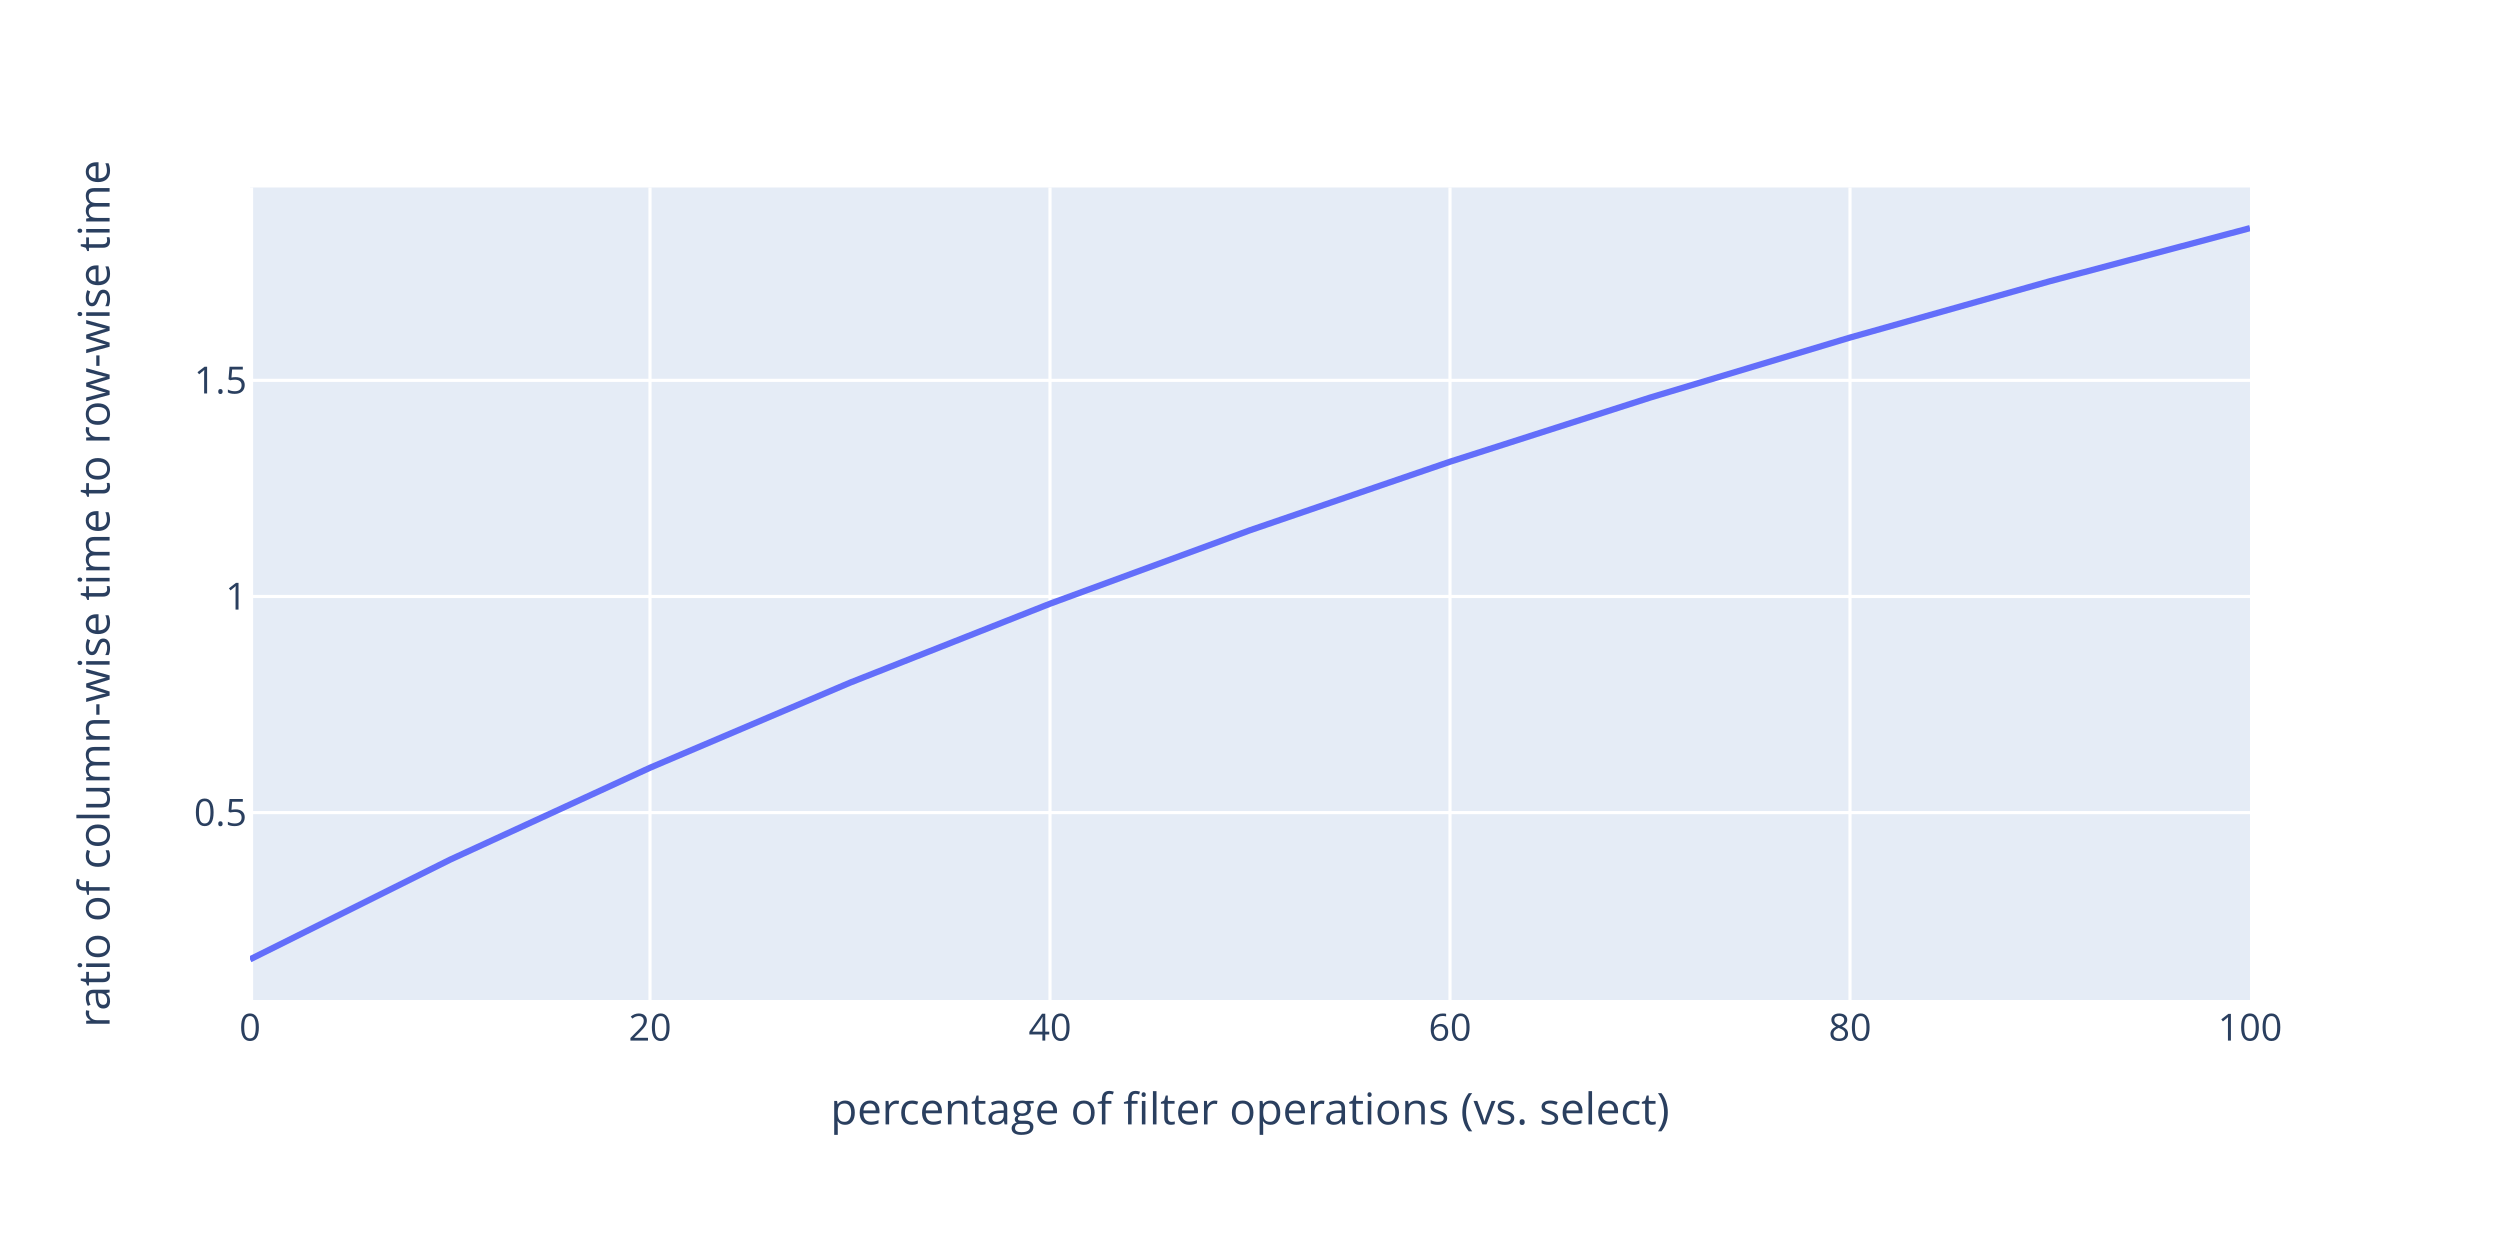
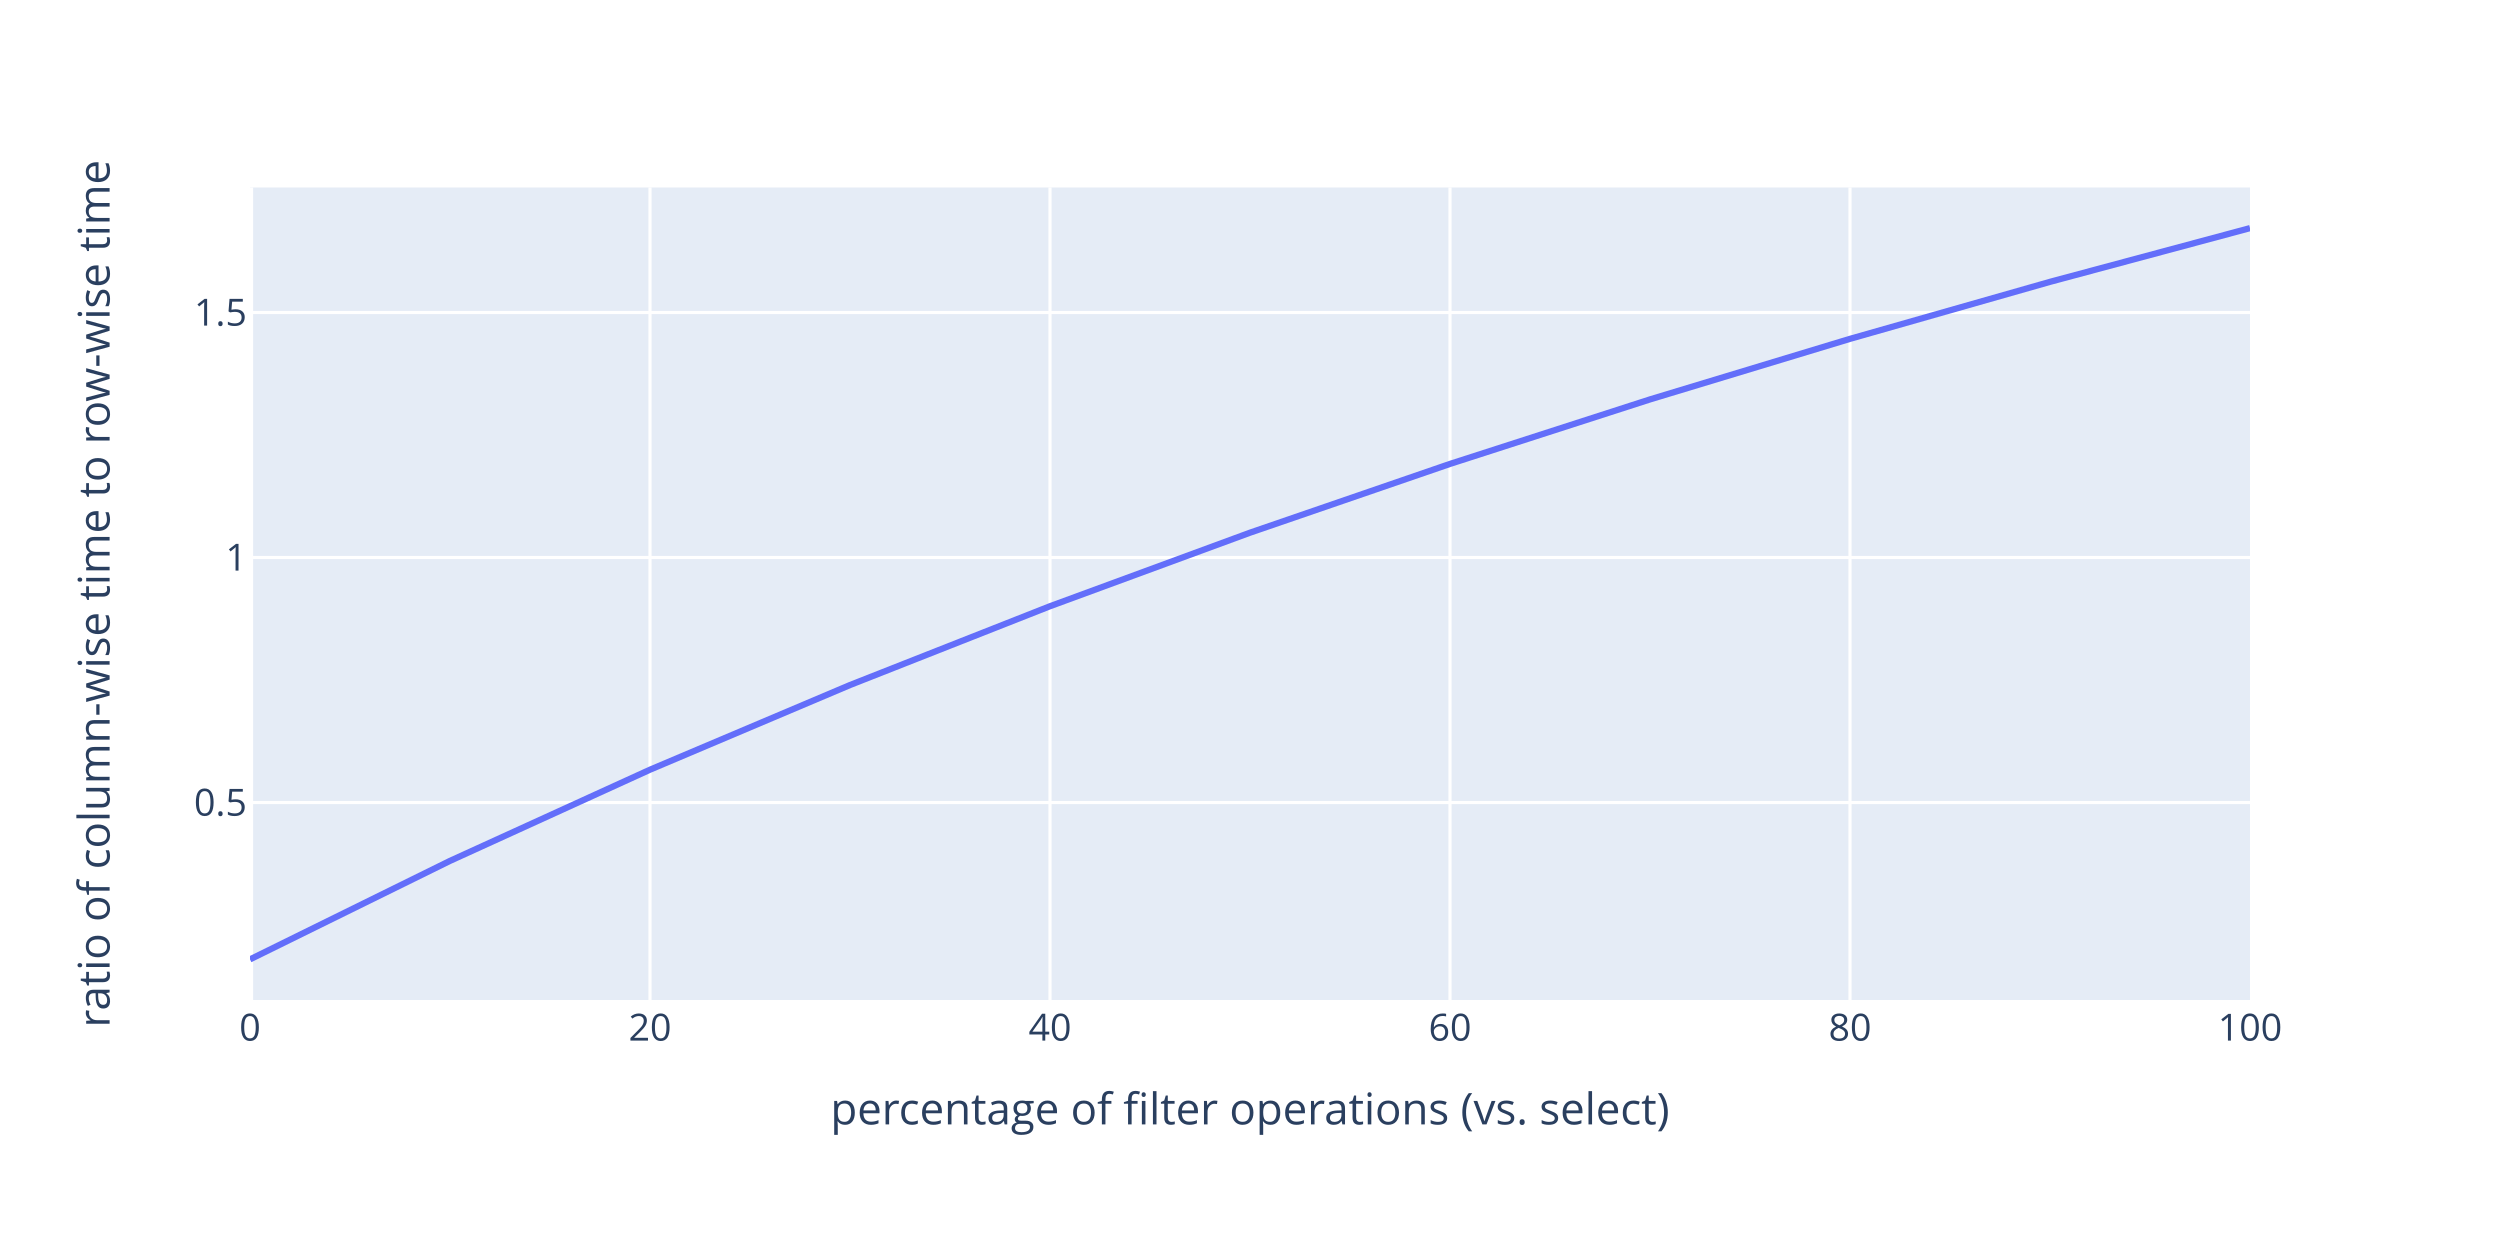
<svg xmlns="http://www.w3.org/2000/svg" class="main-svg" width="800" height="400" style="" viewBox="0 0 800 400">
  <rect x="0" y="0" width="800" height="400" style="fill: rgb(255, 255, 255); fill-opacity: 1;" />
-   <defs id="defs-e46590">
+   <defs id="defs-bd228e">
    <g class="clips">
-       <clipPath id="clipe46590xyplot" class="plotclip">
+       <clipPath id="clipbd228exyplot" class="plotclip">
        <rect width="640" height="260" />
      </clipPath>
-       <clipPath class="axesclip" id="clipe46590x">
+       <clipPath class="axesclip" id="clipbd228ex">
        <rect x="80" y="0" width="640" height="400" />
      </clipPath>
-       <clipPath class="axesclip" id="clipe46590y">
+       <clipPath class="axesclip" id="clipbd228ey">
        <rect x="0" y="60" width="800" height="260" />
      </clipPath>
-       <clipPath class="axesclip" id="clipe46590xy">
+       <clipPath class="axesclip" id="clipbd228exy">
        <rect x="80" y="60" width="640" height="260" />
      </clipPath>
    </g>
    <g class="gradients" />
    <g class="patterns" />
  </defs>
  <g class="bglayer">
    <rect class="bg" x="80" y="60" width="640" height="260" style="fill: rgb(229, 236, 246); fill-opacity: 1; stroke-width: 0;" />
  </g>
  <g class="layer-below">
    <g class="imagelayer" />
    <g class="shapelayer" />
  </g>
  <g class="cartesianlayer">
    <g class="subplot xy">
      <g class="layer-subplot">
        <g class="shapelayer" />
        <g class="imagelayer" />
      </g>
      <g class="minor-gridlayer">
        <g class="x" />
        <g class="y" />
      </g>
      <g class="gridlayer">
        <g class="x">
          <path class="xgrid crisp" transform="translate(208,0)" d="M0,60v260" style="stroke: rgb(255, 255, 255); stroke-opacity: 1; stroke-width: 1px;" />
          <path class="xgrid crisp" transform="translate(336,0)" d="M0,60v260" style="stroke: rgb(255, 255, 255); stroke-opacity: 1; stroke-width: 1px;" />
          <path class="xgrid crisp" transform="translate(464,0)" d="M0,60v260" style="stroke: rgb(255, 255, 255); stroke-opacity: 1; stroke-width: 1px;" />
          <path class="xgrid crisp" transform="translate(592,0)" d="M0,60v260" style="stroke: rgb(255, 255, 255); stroke-opacity: 1; stroke-width: 1px;" />
        </g>
        <g class="y">
-           <path class="ygrid crisp" transform="translate(0,260.03)" d="M80,0h640" style="stroke: rgb(255, 255, 255); stroke-opacity: 1; stroke-width: 1px;" />
-           <path class="ygrid crisp" transform="translate(0,190.87)" d="M80,0h640" style="stroke: rgb(255, 255, 255); stroke-opacity: 1; stroke-width: 1px;" />
-           <path class="ygrid crisp" transform="translate(0,121.71)" d="M80,0h640" style="stroke: rgb(255, 255, 255); stroke-opacity: 1; stroke-width: 1px;" />
+           <path class="ygrid crisp" transform="translate(0,256.81)" d="M80,0h640" style="stroke: rgb(255, 255, 255); stroke-opacity: 1; stroke-width: 1px;" />
+           <path class="ygrid crisp" transform="translate(0,178.4)" d="M80,0h640" style="stroke: rgb(255, 255, 255); stroke-opacity: 1; stroke-width: 1px;" />
+           <path class="ygrid crisp" transform="translate(0,100)" d="M80,0h640" style="stroke: rgb(255, 255, 255); stroke-opacity: 1; stroke-width: 1px;" />
        </g>
      </g>
      <g class="zerolinelayer">
        <path class="xzl zl crisp" transform="translate(80,0)" d="M0,60v260" style="stroke: rgb(255, 255, 255); stroke-opacity: 1; stroke-width: 2px;" />
      </g>
      <path class="xlines-below" />
      <path class="ylines-below" />
      <g class="overlines-below" />
      <g class="xaxislayer-below" />
      <g class="yaxislayer-below" />
      <g class="overaxes-below" />
-       <g class="plot" transform="translate(80,60)" clip-path="url(#clipe46590xyplot)">
+       <g class="plot" transform="translate(80,60)" clip-path="url(#clipbd228exyplot)">
        <g class="scatterlayer mlayer">
-           <g class="trace scatter trace9f5b9f" style="stroke-miterlimit: 2; opacity: 1;">
+           <g class="trace scatter trace15d163" style="stroke-miterlimit: 2; opacity: 1;">
            <g class="fills" />
            <g class="errorbars" />
            <g class="lines">
-               <path class="js-line" d="M0,247L64,215.11L128,185.68L192,158.46L256,133.19L320,109.68L384,87.75L448,67.24L512,48.02L576,29.98L640,13" style="vector-effect: none; fill: none; stroke: rgb(99, 110, 250); stroke-opacity: 1; stroke-width: 2px; opacity: 1;" />
+               <path class="js-line" d="M0,247L64,215.48L128,186.3L192,159.21L256,133.99L320,110.46L384,88.45L448,67.81L512,48.43L576,30.19L640,13" style="vector-effect: none; fill: none; stroke: rgb(99, 110, 250); stroke-opacity: 1; stroke-width: 2px; opacity: 1;" />
            </g>
            <g class="points" />
            <g class="text" />
          </g>
        </g>
      </g>
      <g class="overplot" />
      <path class="xlines-above crisp" d="M0,0" style="fill: none;" />
      <path class="ylines-above crisp" d="M0,0" style="fill: none;" />
      <g class="overlines-above" />
      <g class="xaxislayer-above">
        <g class="xtick">
          <text text-anchor="middle" x="0" y="333" transform="translate(80,0)" style="font-family: 'Open Sans', verdana, arial, sans-serif; font-size: 12px; fill: rgb(42, 63, 95); fill-opacity: 1; white-space: pre; opacity: 1;">0</text>
        </g>
        <g class="xtick">
          <text text-anchor="middle" x="0" y="333" style="font-family: 'Open Sans', verdana, arial, sans-serif; font-size: 12px; fill: rgb(42, 63, 95); fill-opacity: 1; white-space: pre; opacity: 1;" transform="translate(208,0)">20</text>
        </g>
        <g class="xtick">
          <text text-anchor="middle" x="0" y="333" style="font-family: 'Open Sans', verdana, arial, sans-serif; font-size: 12px; fill: rgb(42, 63, 95); fill-opacity: 1; white-space: pre; opacity: 1;" transform="translate(336,0)">40</text>
        </g>
        <g class="xtick">
          <text text-anchor="middle" x="0" y="333" style="font-family: 'Open Sans', verdana, arial, sans-serif; font-size: 12px; fill: rgb(42, 63, 95); fill-opacity: 1; white-space: pre; opacity: 1;" transform="translate(464,0)">60</text>
        </g>
        <g class="xtick">
          <text text-anchor="middle" x="0" y="333" style="font-family: 'Open Sans', verdana, arial, sans-serif; font-size: 12px; fill: rgb(42, 63, 95); fill-opacity: 1; white-space: pre; opacity: 1;" transform="translate(592,0)">80</text>
        </g>
        <g class="xtick">
          <text text-anchor="middle" x="0" y="333" style="font-family: 'Open Sans', verdana, arial, sans-serif; font-size: 12px; fill: rgb(42, 63, 95); fill-opacity: 1; white-space: pre; opacity: 1;" transform="translate(720,0)">100</text>
        </g>
      </g>
      <g class="yaxislayer-above">
        <g class="ytick">
-           <text text-anchor="end" x="79" y="4.2" transform="translate(0,260.03)" style="font-family: 'Open Sans', verdana, arial, sans-serif; font-size: 12px; fill: rgb(42, 63, 95); fill-opacity: 1; white-space: pre; opacity: 1;">0.5</text>
+           <text text-anchor="end" x="79" y="4.2" transform="translate(0,256.81)" style="font-family: 'Open Sans', verdana, arial, sans-serif; font-size: 12px; fill: rgb(42, 63, 95); fill-opacity: 1; white-space: pre; opacity: 1;">0.5</text>
        </g>
        <g class="ytick">
-           <text text-anchor="end" x="79" y="4.2" style="font-family: 'Open Sans', verdana, arial, sans-serif; font-size: 12px; fill: rgb(42, 63, 95); fill-opacity: 1; white-space: pre; opacity: 1;" transform="translate(0,190.87)">1</text>
+           <text text-anchor="end" x="79" y="4.2" style="font-family: 'Open Sans', verdana, arial, sans-serif; font-size: 12px; fill: rgb(42, 63, 95); fill-opacity: 1; white-space: pre; opacity: 1;" transform="translate(0,178.4)">1</text>
        </g>
        <g class="ytick">
-           <text text-anchor="end" x="79" y="4.2" style="font-family: 'Open Sans', verdana, arial, sans-serif; font-size: 12px; fill: rgb(42, 63, 95); fill-opacity: 1; white-space: pre; opacity: 1;" transform="translate(0,121.71)">1.5</text>
+           <text text-anchor="end" x="79" y="4.2" style="font-family: 'Open Sans', verdana, arial, sans-serif; font-size: 12px; fill: rgb(42, 63, 95); fill-opacity: 1; white-space: pre; opacity: 1;" transform="translate(0,100)">1.5</text>
        </g>
      </g>
      <g class="overaxes-above" />
    </g>
  </g>
  <g class="polarlayer" />
  <g class="smithlayer" />
  <g class="ternarylayer" />
  <g class="geolayer" />
  <g class="funnelarealayer" />
  <g class="pielayer" />
  <g class="iciclelayer" />
  <g class="treemaplayer" />
  <g class="sunburstlayer" />
  <g class="glimages" />
-   <defs id="topdefs-e46590">
+   <defs id="topdefs-bd228e">
    <g class="clips" />
  </defs>
  <g class="layer-above">
    <g class="imagelayer" />
    <g class="shapelayer" />
  </g>
  <g class="infolayer">
    <g class="g-gtitle" />
    <g class="g-xtitle">
      <text class="xtitle" x="400" y="359.8" text-anchor="middle" style="font-family: 'Open Sans', verdana, arial, sans-serif; font-size: 14px; fill: rgb(42, 63, 95); opacity: 1; font-weight: normal; white-space: pre;">percentage of filter operations (vs. select)</text>
    </g>
    <g class="g-ytitle">
      <text class="ytitle" transform="rotate(-90,35.075,190)" x="35.075" y="190" text-anchor="middle" style="font-family: 'Open Sans', verdana, arial, sans-serif; font-size: 14px; fill: rgb(42, 63, 95); opacity: 1; font-weight: normal; white-space: pre;">ratio of column-wise time to row-wise time</text>
    </g>
  </g>
</svg>
